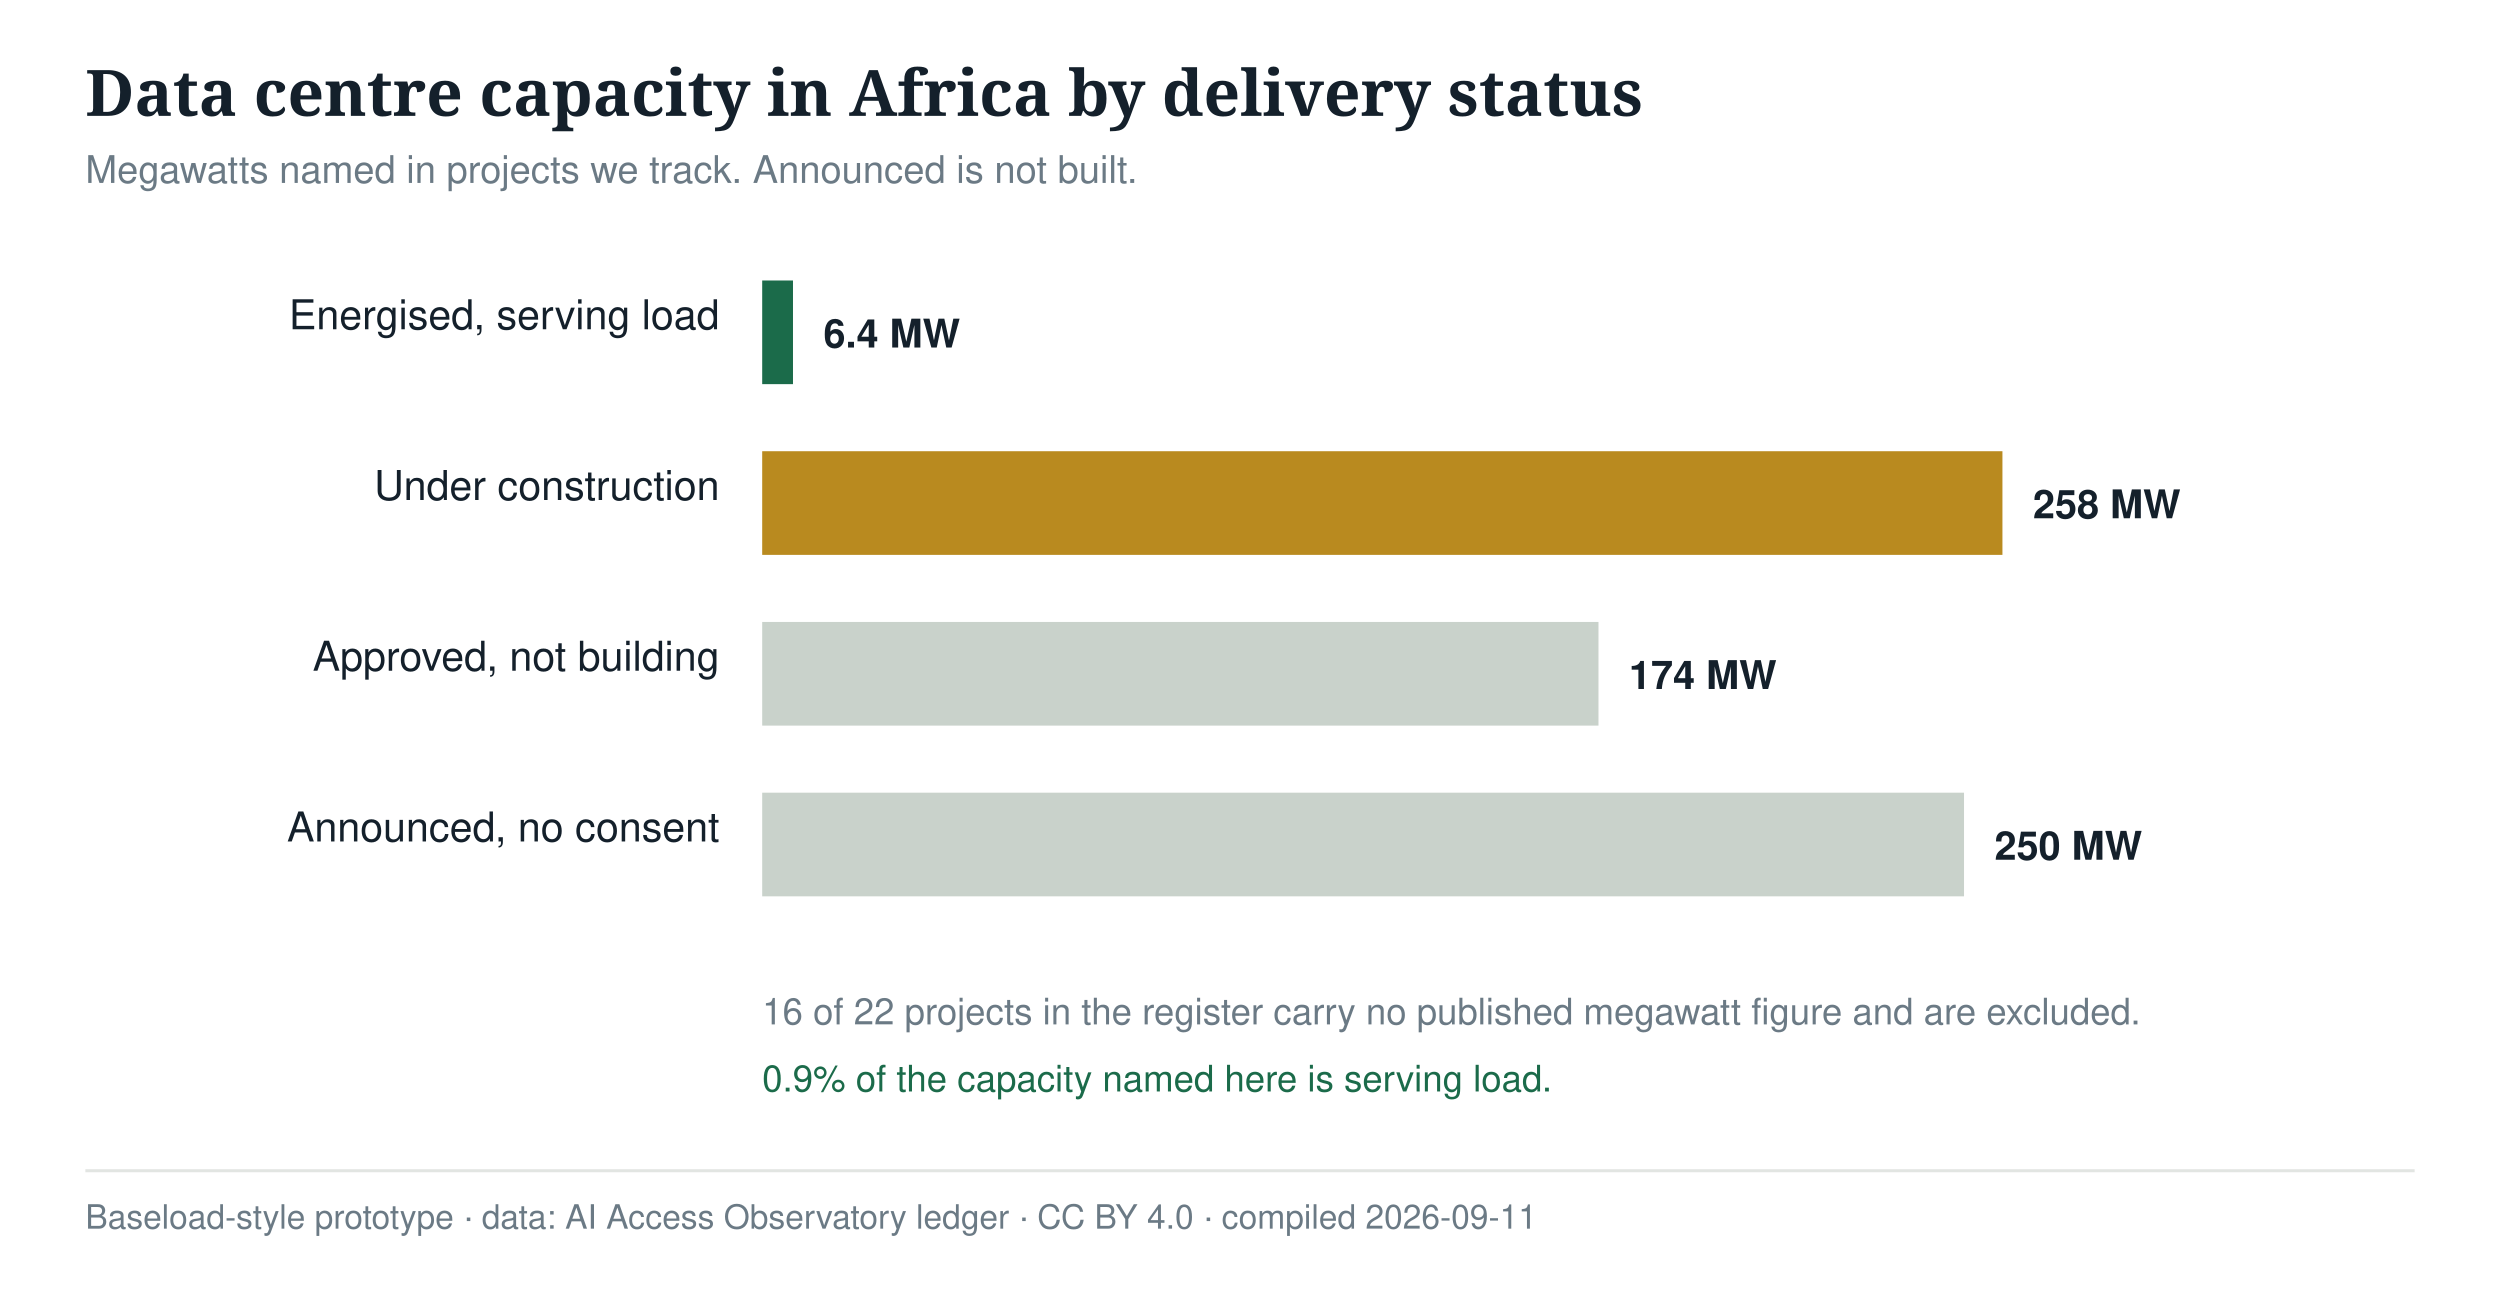
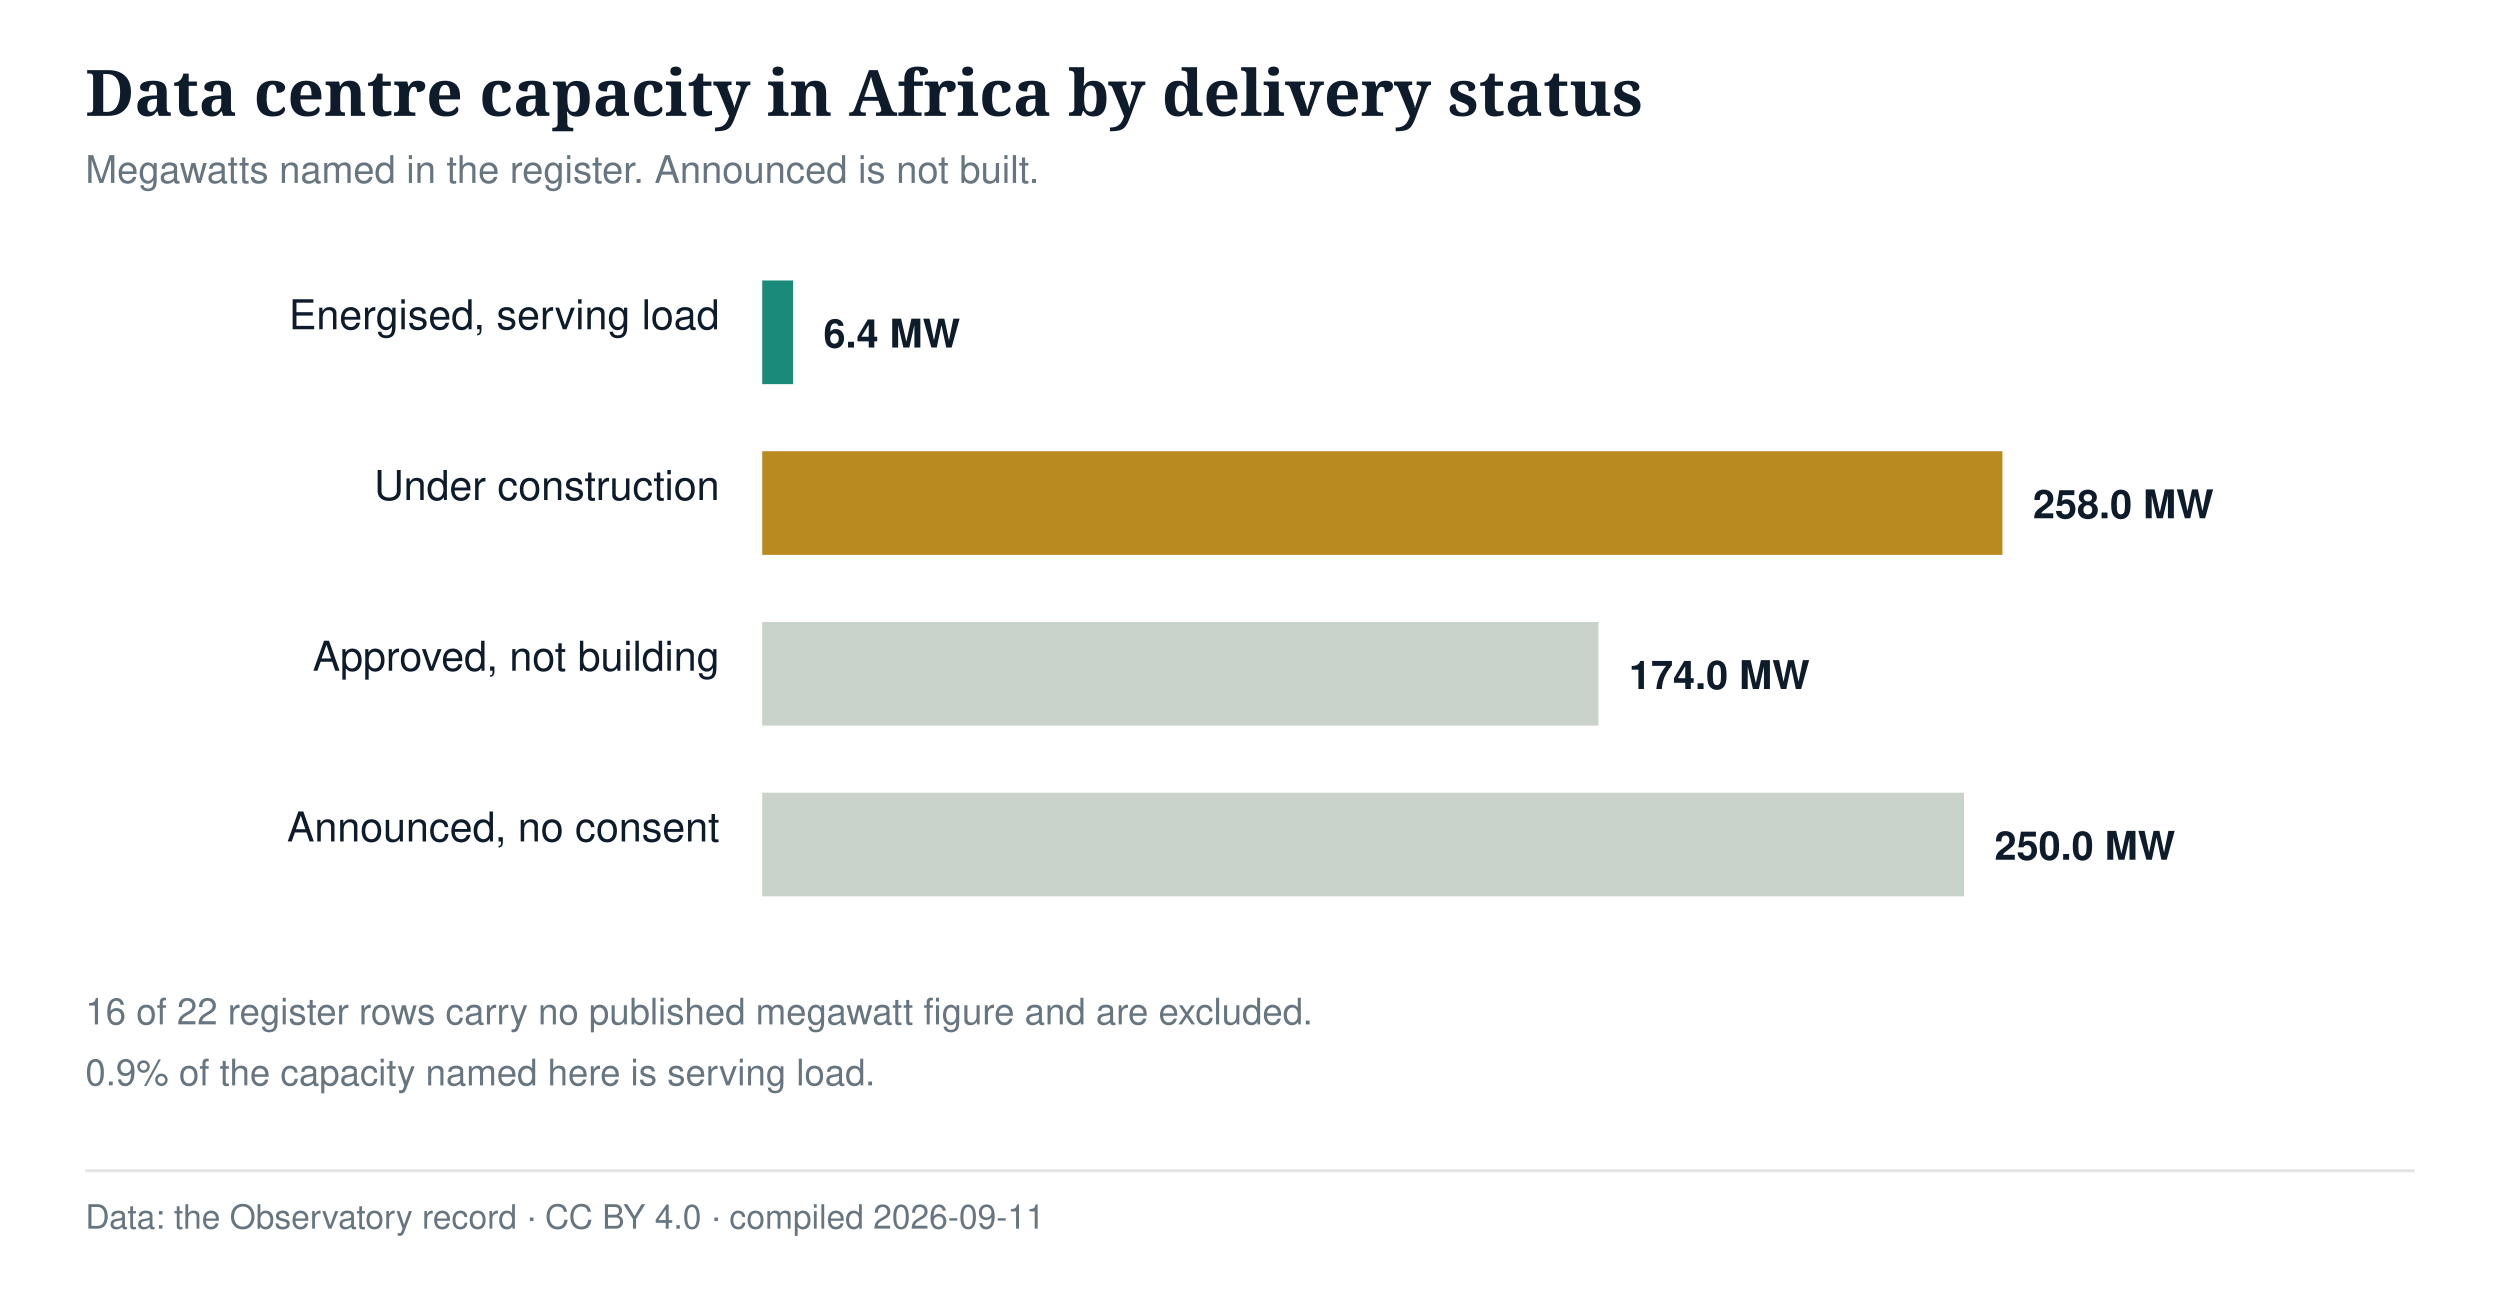
- <svg xmlns="http://www.w3.org/2000/svg" viewBox="0 0 820 430" width="820" height="430" role="img" aria-label="Bar chart of data centre capacity by delivery status: energised is a small fraction of announced.">
+ <svg xmlns="http://www.w3.org/2000/svg" viewBox="0 0 820 430" width="820" height="430" role="img" aria-label="Data centre capacity in Africa by delivery status: energised capacity is a small fraction of announced.">
  <rect width="820" height="430" fill="#FFFFFF" />
-   <text x="28" y="38" font-family="'Source Serif 4',Georgia,serif" font-size="21" font-weight="600" fill="#14202B">Data centre capacity in Africa by delivery status</text>
-   <text x="28" y="60" font-family="IBM Plex Sans,-apple-system,'Segoe UI',Helvetica,Arial,sans-serif" font-size="12.5" fill="#6B7A85">Megawatts named in projects we track. Announced is not built.</text>
-   <text x="236" y="108" text-anchor="end" font-family="IBM Plex Sans,-apple-system,'Segoe UI',Helvetica,Arial,sans-serif" font-size="13.5" fill="#14202B">Energised, serving load</text>
-   <rect x="250" y="92" width="10.1" height="34" fill="#1B6B4A" />
-   <text x="270.1" y="114" font-family="IBM Plex Sans,-apple-system,'Segoe UI',Helvetica,Arial,sans-serif" font-size="13" font-weight="600" fill="#14202B">6.4 MW</text>
-   <text x="236" y="164" text-anchor="end" font-family="IBM Plex Sans,-apple-system,'Segoe UI',Helvetica,Arial,sans-serif" font-size="13.5" fill="#14202B">Under construction</text>
+   <text x="28" y="38" font-family="'Source Serif 4',Georgia,serif" font-size="21" font-weight="600" fill="#0D1B2A">Data centre capacity in Africa by delivery status</text>
+   <text x="28" y="60" font-family="IBM Plex Sans,-apple-system,'Segoe UI',Helvetica,Arial,sans-serif" font-size="12.5" fill="#66757F">Megawatts named in the register. Announced is not built.</text>
+   <text x="236" y="108" text-anchor="end" font-family="IBM Plex Sans,-apple-system,'Segoe UI',Helvetica,Arial,sans-serif" font-size="13.5" fill="#0D1B2A">Energised, serving load</text>
+   <rect x="250" y="92" width="10.1" height="34" fill="#1A8A7A" />
+   <text x="270.1" y="114" font-family="IBM Plex Sans,-apple-system,'Segoe UI',Helvetica,Arial,sans-serif" font-size="13" font-weight="600" fill="#0D1B2A">6.4 MW</text>
+   <text x="236" y="164" text-anchor="end" font-family="IBM Plex Sans,-apple-system,'Segoe UI',Helvetica,Arial,sans-serif" font-size="13.5" fill="#0D1B2A">Under construction</text>
  <rect x="250" y="148" width="406.8" height="34" fill="#B98A1F" />
-   <text x="666.8" y="170" font-family="IBM Plex Sans,-apple-system,'Segoe UI',Helvetica,Arial,sans-serif" font-size="13" font-weight="600" fill="#14202B">258 MW</text>
-   <text x="236" y="220" text-anchor="end" font-family="IBM Plex Sans,-apple-system,'Segoe UI',Helvetica,Arial,sans-serif" font-size="13.5" fill="#14202B">Approved, not building</text>
+   <text x="666.8" y="170" font-family="IBM Plex Sans,-apple-system,'Segoe UI',Helvetica,Arial,sans-serif" font-size="13" font-weight="600" fill="#0D1B2A">258.0 MW</text>
+   <text x="236" y="220" text-anchor="end" font-family="IBM Plex Sans,-apple-system,'Segoe UI',Helvetica,Arial,sans-serif" font-size="13.5" fill="#0D1B2A">Approved, not building</text>
  <rect x="250" y="204" width="274.3" height="34" fill="#C9D2CB" />
-   <text x="534.3" y="226" font-family="IBM Plex Sans,-apple-system,'Segoe UI',Helvetica,Arial,sans-serif" font-size="13" font-weight="600" fill="#14202B">174 MW</text>
-   <text x="236" y="276" text-anchor="end" font-family="IBM Plex Sans,-apple-system,'Segoe UI',Helvetica,Arial,sans-serif" font-size="13.5" fill="#14202B">Announced, no consent</text>
+   <text x="534.3" y="226" font-family="IBM Plex Sans,-apple-system,'Segoe UI',Helvetica,Arial,sans-serif" font-size="13" font-weight="600" fill="#0D1B2A">174.0 MW</text>
+   <text x="236" y="276" text-anchor="end" font-family="IBM Plex Sans,-apple-system,'Segoe UI',Helvetica,Arial,sans-serif" font-size="13.5" fill="#0D1B2A">Announced, no consent</text>
  <rect x="250" y="260" width="394.2" height="34" fill="#C9D2CB" />
-   <text x="654.2" y="282" font-family="IBM Plex Sans,-apple-system,'Segoe UI',Helvetica,Arial,sans-serif" font-size="13" font-weight="600" fill="#14202B">250 MW</text>
-   <text x="250" y="336" font-family="IBM Plex Sans,-apple-system,'Segoe UI',Helvetica,Arial,sans-serif" font-size="12" fill="#6B7A85">16 of 22 projects in the register carry no published megawatt figure and are excluded.</text>
-   <text x="250" y="358" font-family="IBM Plex Sans,-apple-system,'Segoe UI',Helvetica,Arial,sans-serif" font-size="12" fill="#1B6B4A">0.9% of the capacity named here is serving load.</text>
-   <line x1="28" y1="384" x2="792" y2="384" stroke="#E2E5E2" stroke-width="1" />
-   <text x="28" y="403" font-family="IBM Plex Sans,-apple-system,'Segoe UI',Helvetica,Arial,sans-serif" font-size="11" fill="#6B7A85">Baseload-style prototype · data: AI Access Observatory ledger · CC BY 4.0 · compiled 2026-09-11</text>
+   <text x="654.2" y="282" font-family="IBM Plex Sans,-apple-system,'Segoe UI',Helvetica,Arial,sans-serif" font-size="13" font-weight="600" fill="#0D1B2A">250.0 MW</text>
+   <text x="28" y="336" font-family="IBM Plex Sans,-apple-system,'Segoe UI',Helvetica,Arial,sans-serif" font-size="12" fill="#66757F">16 of 22 register rows carry no published megawatt figure and are excluded.</text>
+   <text x="28" y="356" font-family="IBM Plex Sans,-apple-system,'Segoe UI',Helvetica,Arial,sans-serif" font-size="12" fill="#66757F">0.9% of the capacity named here is serving load.</text>
+   <line x1="28" y1="384" x2="792" y2="384" stroke="#E2E5E2" />
+   <text x="28" y="403" font-family="IBM Plex Sans,-apple-system,'Segoe UI',Helvetica,Arial,sans-serif" font-size="11" fill="#66757F">Data: the Observatory record · CC BY 4.0 · compiled 2026-09-11</text>
</svg>
